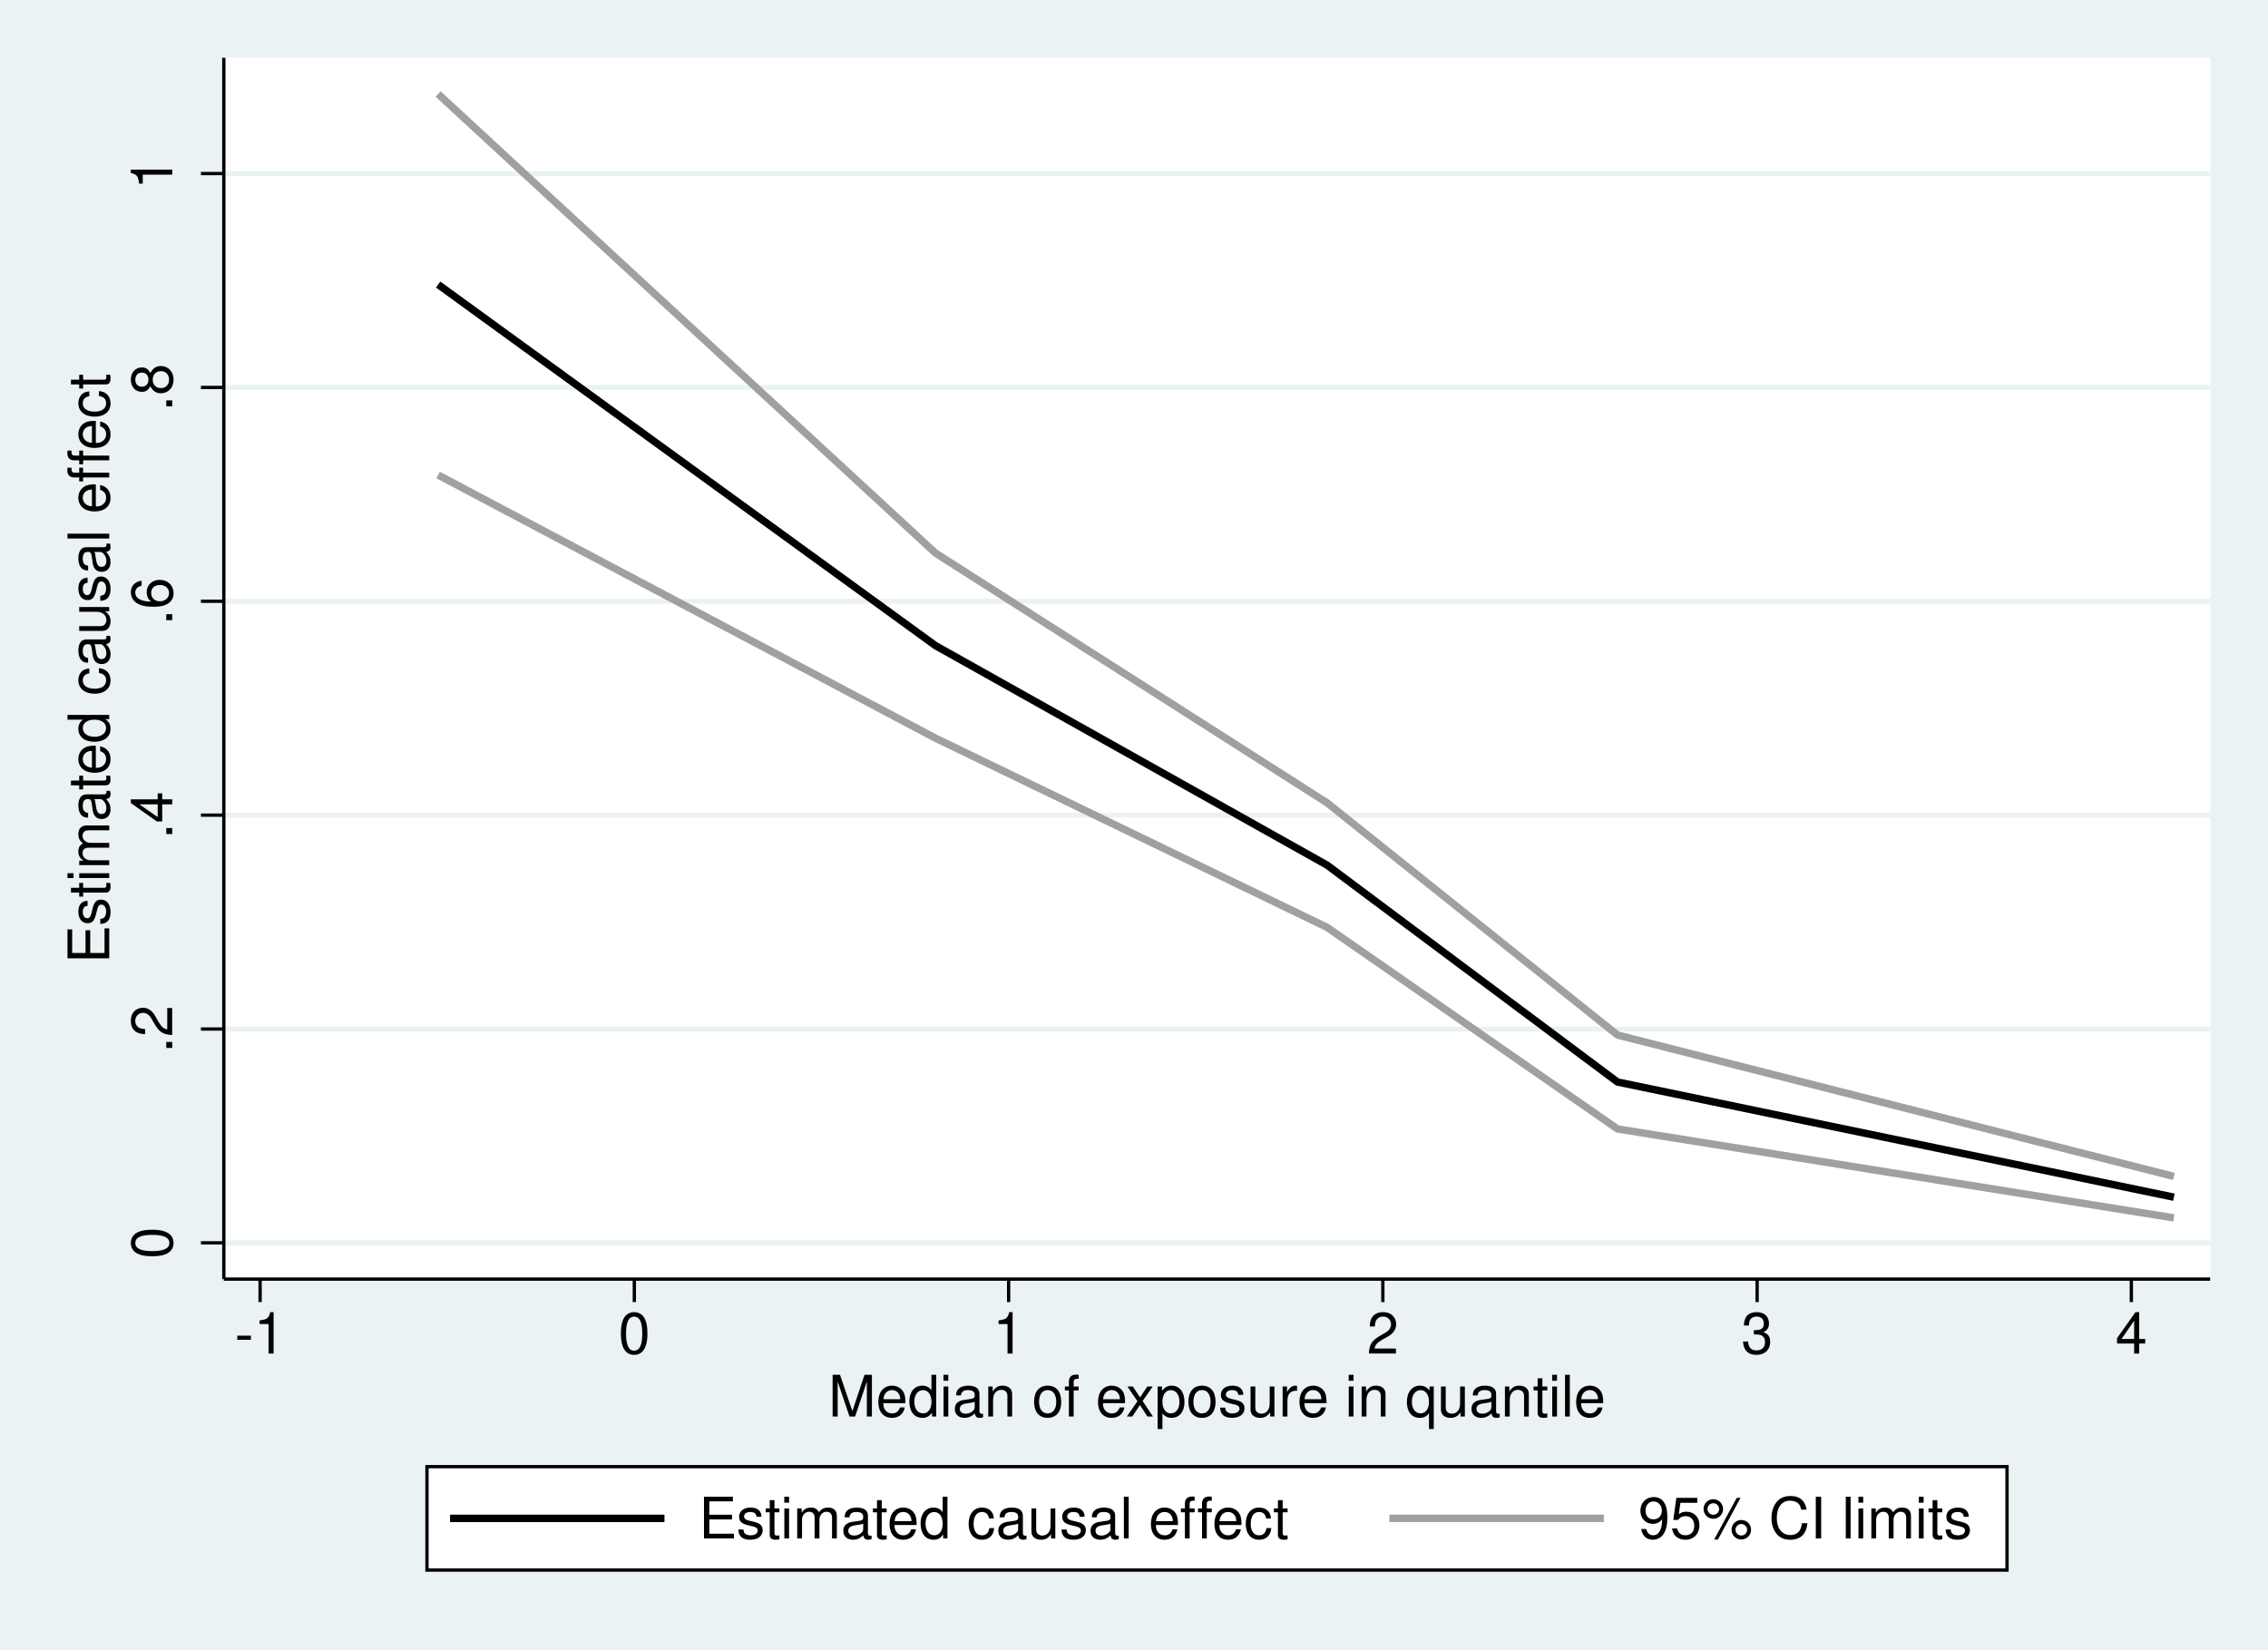
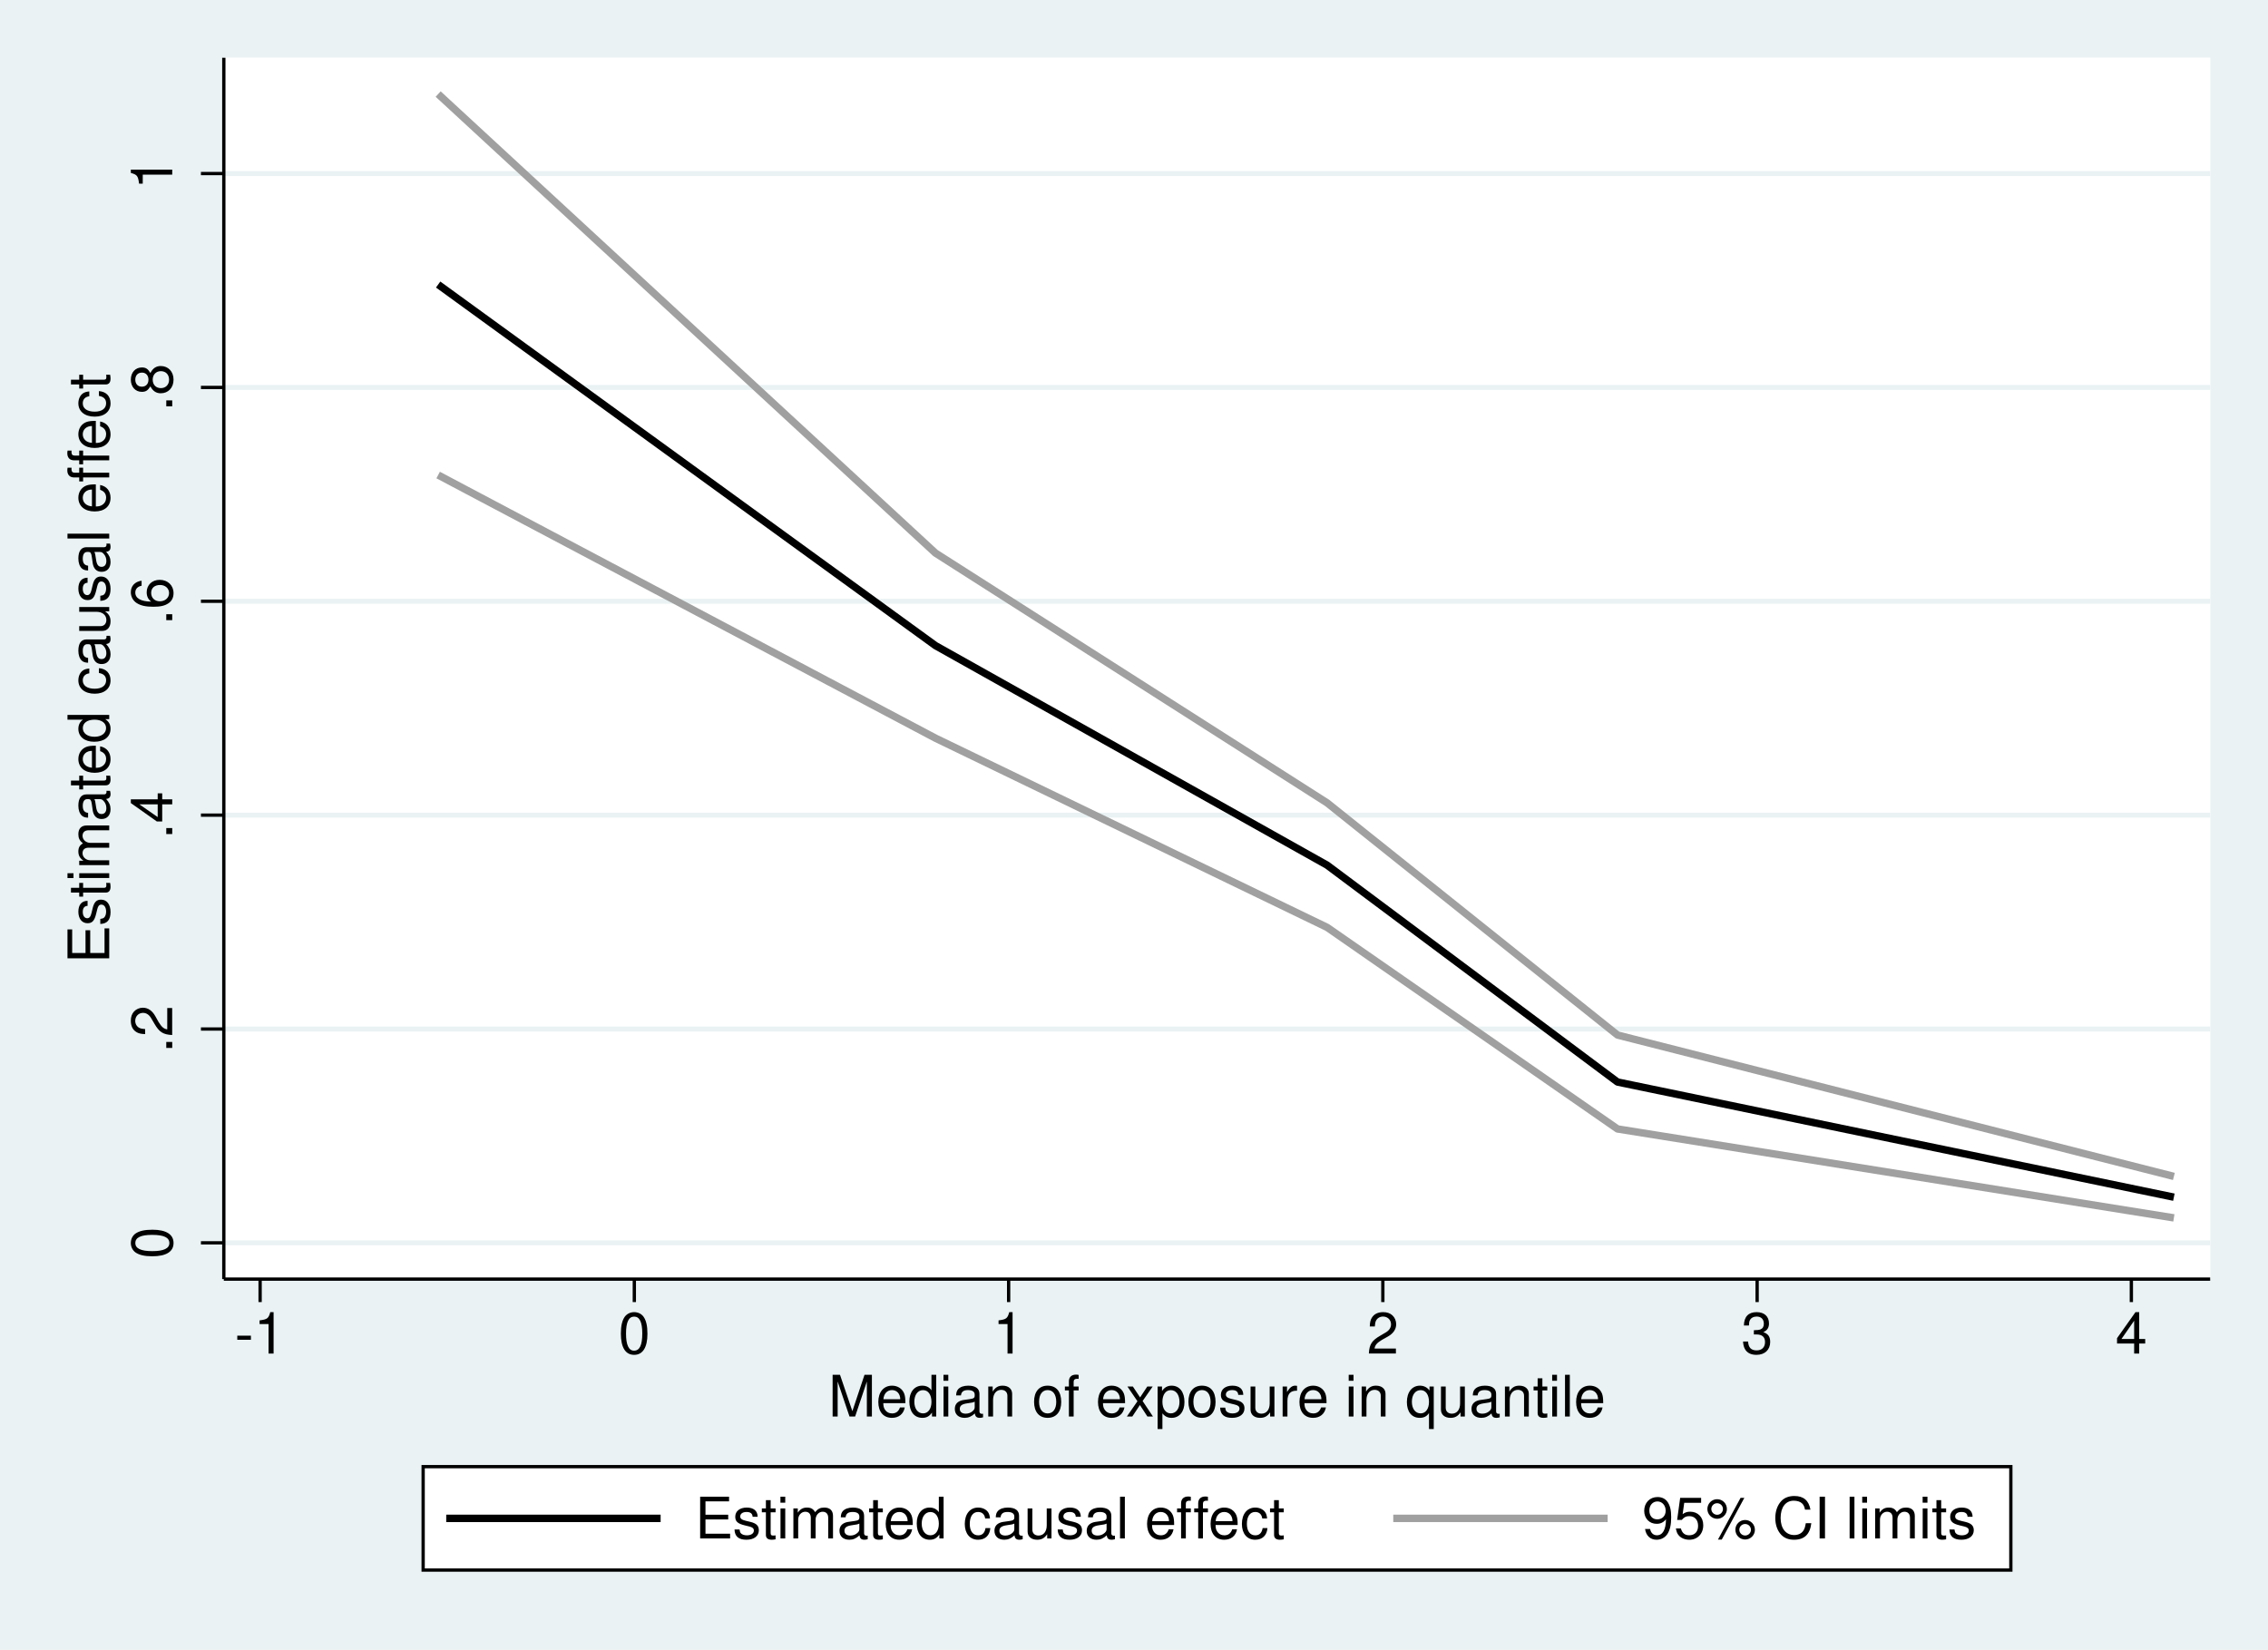
<svg xmlns="http://www.w3.org/2000/svg" version="1.1" width="5.500in" height="4.000in" viewBox="0 0 3960 2880">
  <rect x="0" y="0" width="3960" height="2880" style="fill:#EAF2F3;stroke:none" />
  <rect x="0.00" y="0.00" width="3959.88" height="2880.00" style="fill:#EAF2F3" />
  <rect x="2.88" y="2.88" width="3954.12" height="2874.24" style="fill:none;stroke:#EAF2F3;stroke-width:5.76" />
  <rect x="390.80" y="100.86" width="3468.22" height="2132.77" style="fill:#FFFFFF" />
  <rect x="393.68" y="103.74" width="3462.46" height="2127.01" style="fill:none;stroke:#FFFFFF;stroke-width:5.76" />
  <line x1="390.80" y1="2170.27" x2="3859.02" y2="2170.27" style="stroke:#EAF2F3;stroke-width:8.64" />
  <line x1="390.80" y1="1796.91" x2="3859.02" y2="1796.91" style="stroke:#EAF2F3;stroke-width:8.64" />
  <line x1="390.80" y1="1423.42" x2="3859.02" y2="1423.42" style="stroke:#EAF2F3;stroke-width:8.64" />
  <line x1="390.80" y1="1049.93" x2="3859.02" y2="1049.93" style="stroke:#EAF2F3;stroke-width:8.64" />
  <line x1="390.80" y1="676.56" x2="3859.02" y2="676.56" style="stroke:#EAF2F3;stroke-width:8.64" />
  <line x1="390.80" y1="303.07" x2="3859.02" y2="303.07" style="stroke:#EAF2F3;stroke-width:8.64" />
  <path d=" M765.02 496.87 L1633.38 1127.40 L2317.22 1510.79 L2824.22 1889.47 L3795.66 2090.57" stroke-linejoin="round" style="fill:none;stroke:#000000;stroke-width:12.96" />
  <path d=" M765.02 829.52 L1633.38 1289.02 L2317.22 1619.44 L2824.22 1971.40 L3795.66 2126.71" stroke-linejoin="round" style="fill:none;stroke:#A0A0A0;stroke-width:12.96" />
  <path d=" M765.02 164.22 L1633.38 965.78 L2317.22 1402.01 L2824.22 1807.43 L3795.66 2054.31" stroke-linejoin="round" style="fill:none;stroke:#A0A0A0;stroke-width:12.96" />
  <line x1="390.80" y1="2233.63" x2="390.80" y2="100.86" style="stroke:#000000;stroke-width:5.76" />
  <line x1="390.80" y1="2170.27" x2="350.83" y2="2170.27" style="stroke:#000000;stroke-width:5.76" />
  <text x="300.72" y="2170.27" style="font-family:'Helvetica';font-size:99.99px;fill:#000000" transform="rotate(-90 300.72,2170.27)" text-anchor="middle">0</text>
  <line x1="390.80" y1="1796.91" x2="350.83" y2="1796.91" style="stroke:#000000;stroke-width:5.76" />
  <text x="300.72" y="1796.91" style="font-family:'Helvetica';font-size:99.99px;fill:#000000" transform="rotate(-90 300.72,1796.91)" text-anchor="middle">.2</text>
  <line x1="390.80" y1="1423.42" x2="350.83" y2="1423.42" style="stroke:#000000;stroke-width:5.76" />
  <text x="300.72" y="1423.42" style="font-family:'Helvetica';font-size:99.99px;fill:#000000" transform="rotate(-90 300.72,1423.42)" text-anchor="middle">.4</text>
  <line x1="390.80" y1="1049.93" x2="350.83" y2="1049.93" style="stroke:#000000;stroke-width:5.76" />
  <text x="300.72" y="1049.93" style="font-family:'Helvetica';font-size:99.99px;fill:#000000" transform="rotate(-90 300.72,1049.93)" text-anchor="middle">.6</text>
  <line x1="390.80" y1="676.56" x2="350.83" y2="676.56" style="stroke:#000000;stroke-width:5.76" />
  <text x="300.72" y="676.56" style="font-family:'Helvetica';font-size:99.99px;fill:#000000" transform="rotate(-90 300.72,676.56)" text-anchor="middle">.8</text>
  <line x1="390.80" y1="303.07" x2="350.83" y2="303.07" style="stroke:#000000;stroke-width:5.76" />
  <text x="300.72" y="303.07" style="font-family:'Helvetica';font-size:99.99px;fill:#000000" transform="rotate(-90 300.72,303.07)" text-anchor="middle">1</text>
  <text x="190.71" y="1167.25" style="font-family:'Helvetica';font-size:99.99px;fill:#000000" transform="rotate(-90 190.71,1167.25)" text-anchor="middle">Estimated causal effect</text>
  <line x1="390.80" y1="2233.63" x2="3859.02" y2="2233.63" style="stroke:#000000;stroke-width:5.76" />
  <line x1="454.16" y1="2233.63" x2="454.16" y2="2273.73" style="stroke:#000000;stroke-width:5.76" />
  <text x="454.16" y="2363.59" style="font-family:'Helvetica';font-size:99.99px;fill:#000000" text-anchor="middle">-1</text>
  <line x1="1107.56" y1="2233.63" x2="1107.56" y2="2273.73" style="stroke:#000000;stroke-width:5.76" />
  <text x="1107.56" y="2363.59" style="font-family:'Helvetica';font-size:99.99px;fill:#000000" text-anchor="middle">0</text>
  <line x1="1761.09" y1="2233.63" x2="1761.09" y2="2273.73" style="stroke:#000000;stroke-width:5.76" />
  <text x="1761.09" y="2363.59" style="font-family:'Helvetica';font-size:99.99px;fill:#000000" text-anchor="middle">1</text>
  <line x1="2414.49" y1="2233.63" x2="2414.49" y2="2273.73" style="stroke:#000000;stroke-width:5.76" />
  <text x="2414.49" y="2363.59" style="font-family:'Helvetica';font-size:99.99px;fill:#000000" text-anchor="middle">2</text>
  <line x1="3068.01" y1="2233.63" x2="3068.01" y2="2273.73" style="stroke:#000000;stroke-width:5.76" />
  <text x="3068.01" y="2363.59" style="font-family:'Helvetica';font-size:99.99px;fill:#000000" text-anchor="middle">3</text>
  <line x1="3721.41" y1="2233.63" x2="3721.41" y2="2273.73" style="stroke:#000000;stroke-width:5.76" />
  <text x="3721.41" y="2363.59" style="font-family:'Helvetica';font-size:99.99px;fill:#000000" text-anchor="middle">4</text>
  <text x="2124.91" y="2473.60" style="font-family:'Helvetica';font-size:99.99px;fill:#000000" text-anchor="middle">Median of exposure in quantile</text>
-   <rect x="742.62" y="2558.24" width="2764.58" height="186.37" style="fill:#FFFFFF" />
-   <rect x="745.50" y="2561.12" width="2758.82" height="180.61" style="fill:none;stroke:#000000;stroke-width:5.76" />
-   <line x1="785.81" y1="2651.43" x2="1160.16" y2="2651.43" style="stroke:#000000;stroke-width:12.96" />
-   <line x1="2425.87" y1="2651.43" x2="2800.34" y2="2651.43" style="stroke:#A0A0A0;stroke-width:12.96" />
-   <text x="1220.18" y="2686.46" style="font-family:'Helvetica';font-size:99.99px;fill:#000000">Estimated causal effect</text>
-   <text x="2860.36" y="2686.46" style="font-family:'Helvetica';font-size:99.99px;fill:#000000">95% CI limits</text>
+   <rect x="735.94" y="2558.24" width="2777.94" height="186.37" style="fill:#FFFFFF" />
+   <rect x="738.82" y="2561.12" width="2772.18" height="180.61" style="fill:none;stroke:#000000;stroke-width:5.76" />
+   <line x1="779.13" y1="2651.43" x2="1153.47" y2="2651.43" style="stroke:#000000;stroke-width:12.96" />
+   <line x1="2432.68" y1="2651.43" x2="2807.02" y2="2651.43" style="stroke:#A0A0A0;stroke-width:12.96" />
+   <text x="1213.49" y="2686.46" style="font-family:'Helvetica';font-size:99.99px;fill:#000000">Estimated causal effect</text>
+   <text x="2867.04" y="2686.46" style="font-family:'Helvetica';font-size:99.99px;fill:#000000">95% CI limits</text>
</svg>
